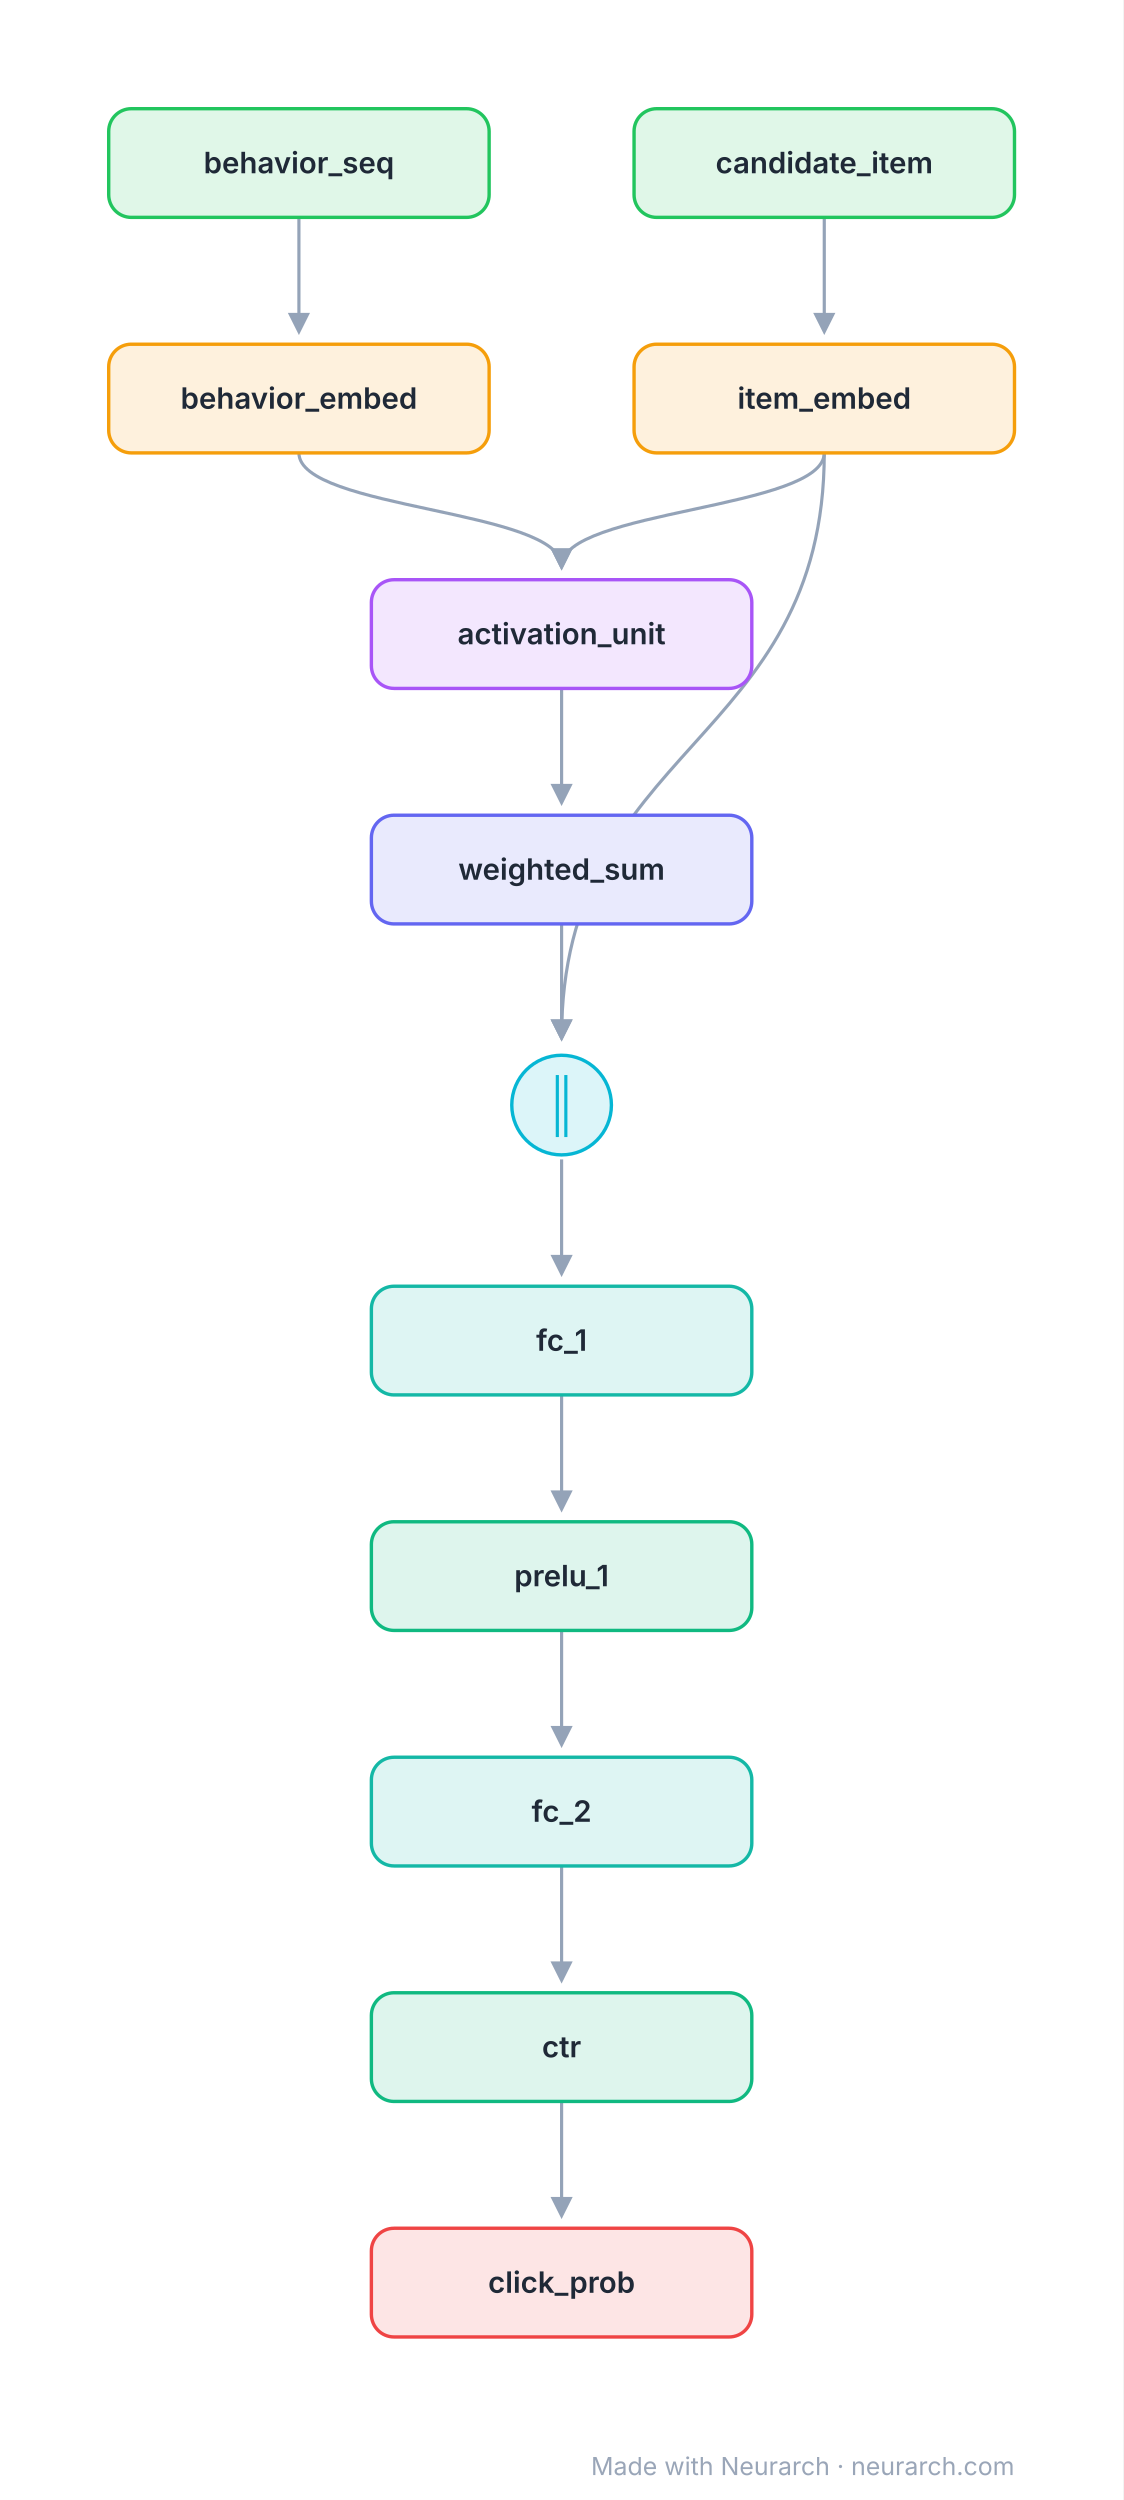
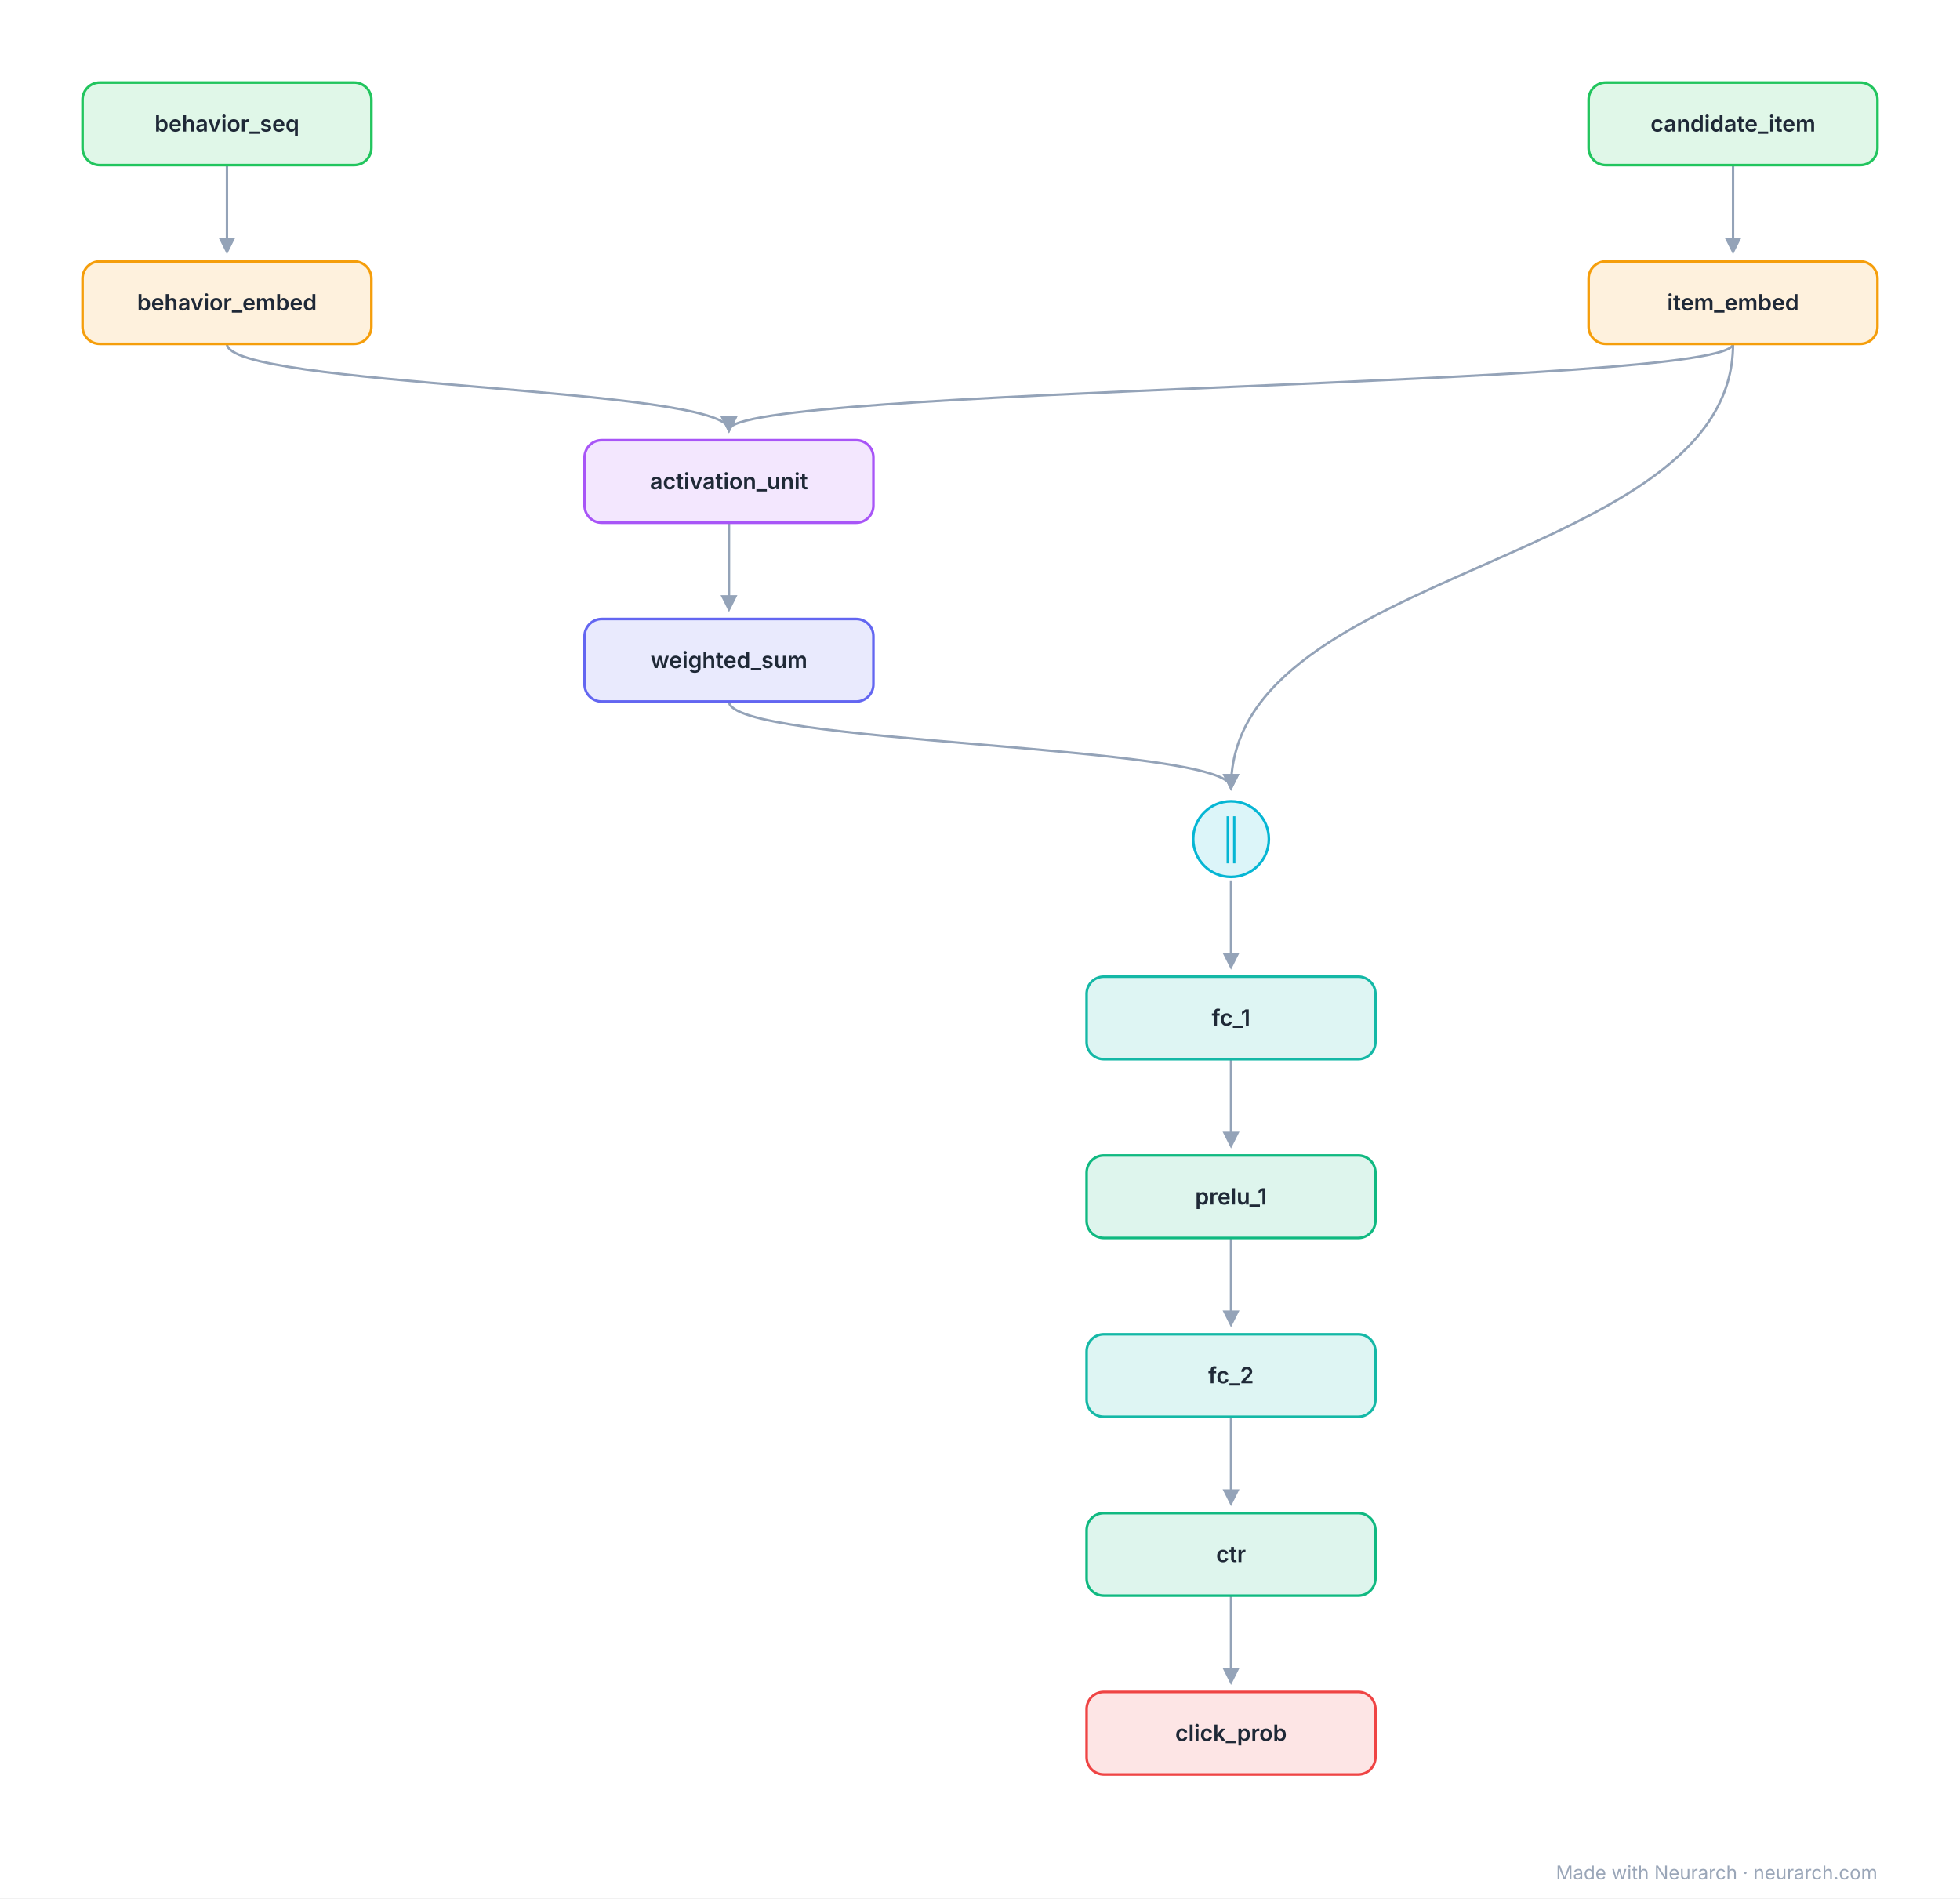
- <svg xmlns="http://www.w3.org/2000/svg" width="496" height="1104" viewBox="0 0 496 1104" font-family="-apple-system, 'Segoe UI', Inter, Helvetica, Arial, sans-serif">
+ <svg xmlns="http://www.w3.org/2000/svg" width="1140" height="1104" viewBox="0 0 1140 1104" font-family="-apple-system, 'Segoe UI', Inter, Helvetica, Arial, sans-serif">
  <defs>
    <marker id="arrow" viewBox="0 0 10 10" refX="8" refY="5" markerWidth="7" markerHeight="7" orient="auto-start-reverse">
      <path d="M0,0 L10,5 L0,10 z" fill="#94a3b8" />
    </marker>
  </defs>
-   <rect x="0" y="0" width="496" height="1104" fill="#ffffff" />
+   <rect x="0" y="0" width="1140" height="1104" fill="#ffffff" />
  <path d="M132.0,96.0 C132.0,121.0 132.0,121.0 132.0,146.0" fill="none" stroke="#94a3b8" stroke-width="1.4" marker-end="url(#arrow)" />
-   <path d="M364.0,96.0 C364.0,121.0 364.0,121.0 364.0,146.0" fill="none" stroke="#94a3b8" stroke-width="1.4" marker-end="url(#arrow)" />
-   <path d="M132.0,200.0 C132.0,225.0 248.0,225.0 248.0,250.0" fill="none" stroke="#94a3b8" stroke-width="1.4" marker-end="url(#arrow)" />
-   <path d="M364.0,200.0 C364.0,225.0 248.0,225.0 248.0,250.0" fill="none" stroke="#94a3b8" stroke-width="1.4" marker-end="url(#arrow)" />
-   <path d="M248.0,304.0 C248.0,329.0 248.0,329.0 248.0,354.0" fill="none" stroke="#94a3b8" stroke-width="1.4" marker-end="url(#arrow)" />
-   <path d="M248.0,408.0 C248.0,433.0 248.0,433.0 248.0,458.0" fill="none" stroke="#94a3b8" stroke-width="1.4" marker-end="url(#arrow)" />
-   <path d="M364.0,200.0 C364.0,329.0 248.0,329.0 248.0,458.0" fill="none" stroke="#94a3b8" stroke-width="1.4" marker-end="url(#arrow)" />
-   <path d="M248.0,512.0 C248.0,537.0 248.0,537.0 248.0,562.0" fill="none" stroke="#94a3b8" stroke-width="1.4" marker-end="url(#arrow)" />
-   <path d="M248.0,616.0 C248.0,641.0 248.0,641.0 248.0,666.0" fill="none" stroke="#94a3b8" stroke-width="1.4" marker-end="url(#arrow)" />
-   <path d="M248.0,720.0 C248.0,745.0 248.0,745.0 248.0,770.0" fill="none" stroke="#94a3b8" stroke-width="1.4" marker-end="url(#arrow)" />
-   <path d="M248.0,824.0 C248.0,849.0 248.0,849.0 248.0,874.0" fill="none" stroke="#94a3b8" stroke-width="1.4" marker-end="url(#arrow)" />
-   <path d="M248.0,928.0 C248.0,953.0 248.0,953.0 248.0,978.0" fill="none" stroke="#94a3b8" stroke-width="1.4" marker-end="url(#arrow)" />
+   <path d="M1008.0,96.0 C1008.0,121.0 1008.0,121.0 1008.0,146.0" fill="none" stroke="#94a3b8" stroke-width="1.4" marker-end="url(#arrow)" />
+   <path d="M132.0,200.0 C132.0,225.0 424.0,225.0 424.0,250.0" fill="none" stroke="#94a3b8" stroke-width="1.4" marker-end="url(#arrow)" />
+   <path d="M1008.0,200.0 C1008.0,225.0 424.0,225.0 424.0,250.0" fill="none" stroke="#94a3b8" stroke-width="1.4" marker-end="url(#arrow)" />
+   <path d="M424.0,304.0 C424.0,329.0 424.0,329.0 424.0,354.0" fill="none" stroke="#94a3b8" stroke-width="1.4" marker-end="url(#arrow)" />
+   <path d="M424.0,408.0 C424.0,433.0 716.0,433.0 716.0,458.0" fill="none" stroke="#94a3b8" stroke-width="1.4" marker-end="url(#arrow)" />
+   <path d="M1008.0,200.0 C1008.0,329.0 716.0,329.0 716.0,458.0" fill="none" stroke="#94a3b8" stroke-width="1.4" marker-end="url(#arrow)" />
+   <path d="M716.0,512.0 C716.0,537.0 716.0,537.0 716.0,562.0" fill="none" stroke="#94a3b8" stroke-width="1.4" marker-end="url(#arrow)" />
+   <path d="M716.0,616.0 C716.0,641.0 716.0,641.0 716.0,666.0" fill="none" stroke="#94a3b8" stroke-width="1.4" marker-end="url(#arrow)" />
+   <path d="M716.0,720.0 C716.0,745.0 716.0,745.0 716.0,770.0" fill="none" stroke="#94a3b8" stroke-width="1.4" marker-end="url(#arrow)" />
+   <path d="M716.0,824.0 C716.0,849.0 716.0,849.0 716.0,874.0" fill="none" stroke="#94a3b8" stroke-width="1.4" marker-end="url(#arrow)" />
+   <path d="M716.0,928.0 C716.0,953.0 716.0,953.0 716.0,978.0" fill="none" stroke="#94a3b8" stroke-width="1.4" marker-end="url(#arrow)" />
  <rect x="48.0" y="48.0" width="168" height="48" rx="10" fill="rgb(224, 247, 232)" stroke="#22c55e" stroke-width="1.5" />
  <text x="132.0" y="76.5" text-anchor="middle" font-size="13" font-weight="600" fill="#1f2937">behavior_seq</text>
-   <rect x="280.0" y="48.0" width="168" height="48" rx="10" fill="rgb(224, 247, 232)" stroke="#22c55e" stroke-width="1.5" />
-   <text x="364.0" y="76.5" text-anchor="middle" font-size="13" font-weight="600" fill="#1f2937">candidate_item</text>
+   <rect x="924.0" y="48.0" width="168" height="48" rx="10" fill="rgb(224, 247, 232)" stroke="#22c55e" stroke-width="1.5" />
+   <text x="1008.0" y="76.5" text-anchor="middle" font-size="13" font-weight="600" fill="#1f2937">candidate_item</text>
  <rect x="48.0" y="152.0" width="168" height="48" rx="10" fill="rgb(254, 241, 221)" stroke="#f59e0b" stroke-width="1.5" />
  <text x="132.0" y="180.5" text-anchor="middle" font-size="13" font-weight="600" fill="#1f2937">behavior_embed</text>
-   <rect x="280.0" y="152.0" width="168" height="48" rx="10" fill="rgb(254, 241, 221)" stroke="#f59e0b" stroke-width="1.5" />
-   <text x="364.0" y="180.5" text-anchor="middle" font-size="13" font-weight="600" fill="#1f2937">item_embed</text>
-   <rect x="164.0" y="256.0" width="168" height="48" rx="10" fill="rgb(243, 231, 254)" stroke="#a855f7" stroke-width="1.5" />
-   <text x="248.0" y="284.5" text-anchor="middle" font-size="13" font-weight="600" fill="#1f2937">activation_unit</text>
-   <rect x="164.0" y="360.0" width="168" height="48" rx="10" fill="rgb(233, 234, 253)" stroke="#6366f1" stroke-width="1.5" />
-   <text x="248.0" y="388.5" text-anchor="middle" font-size="13" font-weight="600" fill="#1f2937">weighted_sum</text>
-   <circle cx="248.0" cy="488.0" r="22" fill="rgb(220, 245, 249)" stroke="#06b6d4" stroke-width="1.5" />
-   <text x="248.0" y="496.0" text-anchor="middle" font-size="24" fill="#06b6d4">∥</text>
-   <rect x="164.0" y="568.0" width="168" height="48" rx="10" fill="rgb(222, 245, 243)" stroke="#14b8a6" stroke-width="1.5" />
-   <text x="248.0" y="596.5" text-anchor="middle" font-size="13" font-weight="600" fill="#1f2937">fc_1</text>
-   <rect x="164.0" y="672.0" width="168" height="48" rx="10" fill="rgb(222, 245, 237)" stroke="#10b981" stroke-width="1.5" />
-   <text x="248.0" y="700.5" text-anchor="middle" font-size="13" font-weight="600" fill="#1f2937">prelu_1</text>
-   <rect x="164.0" y="776.0" width="168" height="48" rx="10" fill="rgb(222, 245, 243)" stroke="#14b8a6" stroke-width="1.5" />
-   <text x="248.0" y="804.5" text-anchor="middle" font-size="13" font-weight="600" fill="#1f2937">fc_2</text>
-   <rect x="164.0" y="880.0" width="168" height="48" rx="10" fill="rgb(222, 245, 237)" stroke="#10b981" stroke-width="1.5" />
-   <text x="248.0" y="908.5" text-anchor="middle" font-size="13" font-weight="600" fill="#1f2937">ctr</text>
-   <rect x="164.0" y="984.0" width="168" height="48" rx="10" fill="rgb(253, 229, 229)" stroke="#ef4444" stroke-width="1.5" />
-   <text x="248.0" y="1012.5" text-anchor="middle" font-size="13" font-weight="600" fill="#1f2937">click_prob</text>
-   <text x="448.0" y="1093.0" text-anchor="end" font-size="11" fill="#9aa6b8">Made with Neurarch · neurarch.com</text>
+   <rect x="924.0" y="152.0" width="168" height="48" rx="10" fill="rgb(254, 241, 221)" stroke="#f59e0b" stroke-width="1.5" />
+   <text x="1008.0" y="180.5" text-anchor="middle" font-size="13" font-weight="600" fill="#1f2937">item_embed</text>
+   <rect x="340.0" y="256.0" width="168" height="48" rx="10" fill="rgb(243, 231, 254)" stroke="#a855f7" stroke-width="1.5" />
+   <text x="424.0" y="284.5" text-anchor="middle" font-size="13" font-weight="600" fill="#1f2937">activation_unit</text>
+   <rect x="340.0" y="360.0" width="168" height="48" rx="10" fill="rgb(233, 234, 253)" stroke="#6366f1" stroke-width="1.5" />
+   <text x="424.0" y="388.5" text-anchor="middle" font-size="13" font-weight="600" fill="#1f2937">weighted_sum</text>
+   <circle cx="716.0" cy="488.0" r="22" fill="rgb(220, 245, 249)" stroke="#06b6d4" stroke-width="1.5" />
+   <text x="716.0" y="496.0" text-anchor="middle" font-size="24" fill="#06b6d4">∥</text>
+   <rect x="632.0" y="568.0" width="168" height="48" rx="10" fill="rgb(222, 245, 243)" stroke="#14b8a6" stroke-width="1.5" />
+   <text x="716.0" y="596.5" text-anchor="middle" font-size="13" font-weight="600" fill="#1f2937">fc_1</text>
+   <rect x="632.0" y="672.0" width="168" height="48" rx="10" fill="rgb(222, 245, 237)" stroke="#10b981" stroke-width="1.5" />
+   <text x="716.0" y="700.5" text-anchor="middle" font-size="13" font-weight="600" fill="#1f2937">prelu_1</text>
+   <rect x="632.0" y="776.0" width="168" height="48" rx="10" fill="rgb(222, 245, 243)" stroke="#14b8a6" stroke-width="1.5" />
+   <text x="716.0" y="804.5" text-anchor="middle" font-size="13" font-weight="600" fill="#1f2937">fc_2</text>
+   <rect x="632.0" y="880.0" width="168" height="48" rx="10" fill="rgb(222, 245, 237)" stroke="#10b981" stroke-width="1.5" />
+   <text x="716.0" y="908.5" text-anchor="middle" font-size="13" font-weight="600" fill="#1f2937">ctr</text>
+   <rect x="632.0" y="984.0" width="168" height="48" rx="10" fill="rgb(253, 229, 229)" stroke="#ef4444" stroke-width="1.5" />
+   <text x="716.0" y="1012.5" text-anchor="middle" font-size="13" font-weight="600" fill="#1f2937">click_prob</text>
+   <text x="1092.0" y="1093.0" text-anchor="end" font-size="11" fill="#9aa6b8">Made with Neurarch · neurarch.com</text>
</svg>
